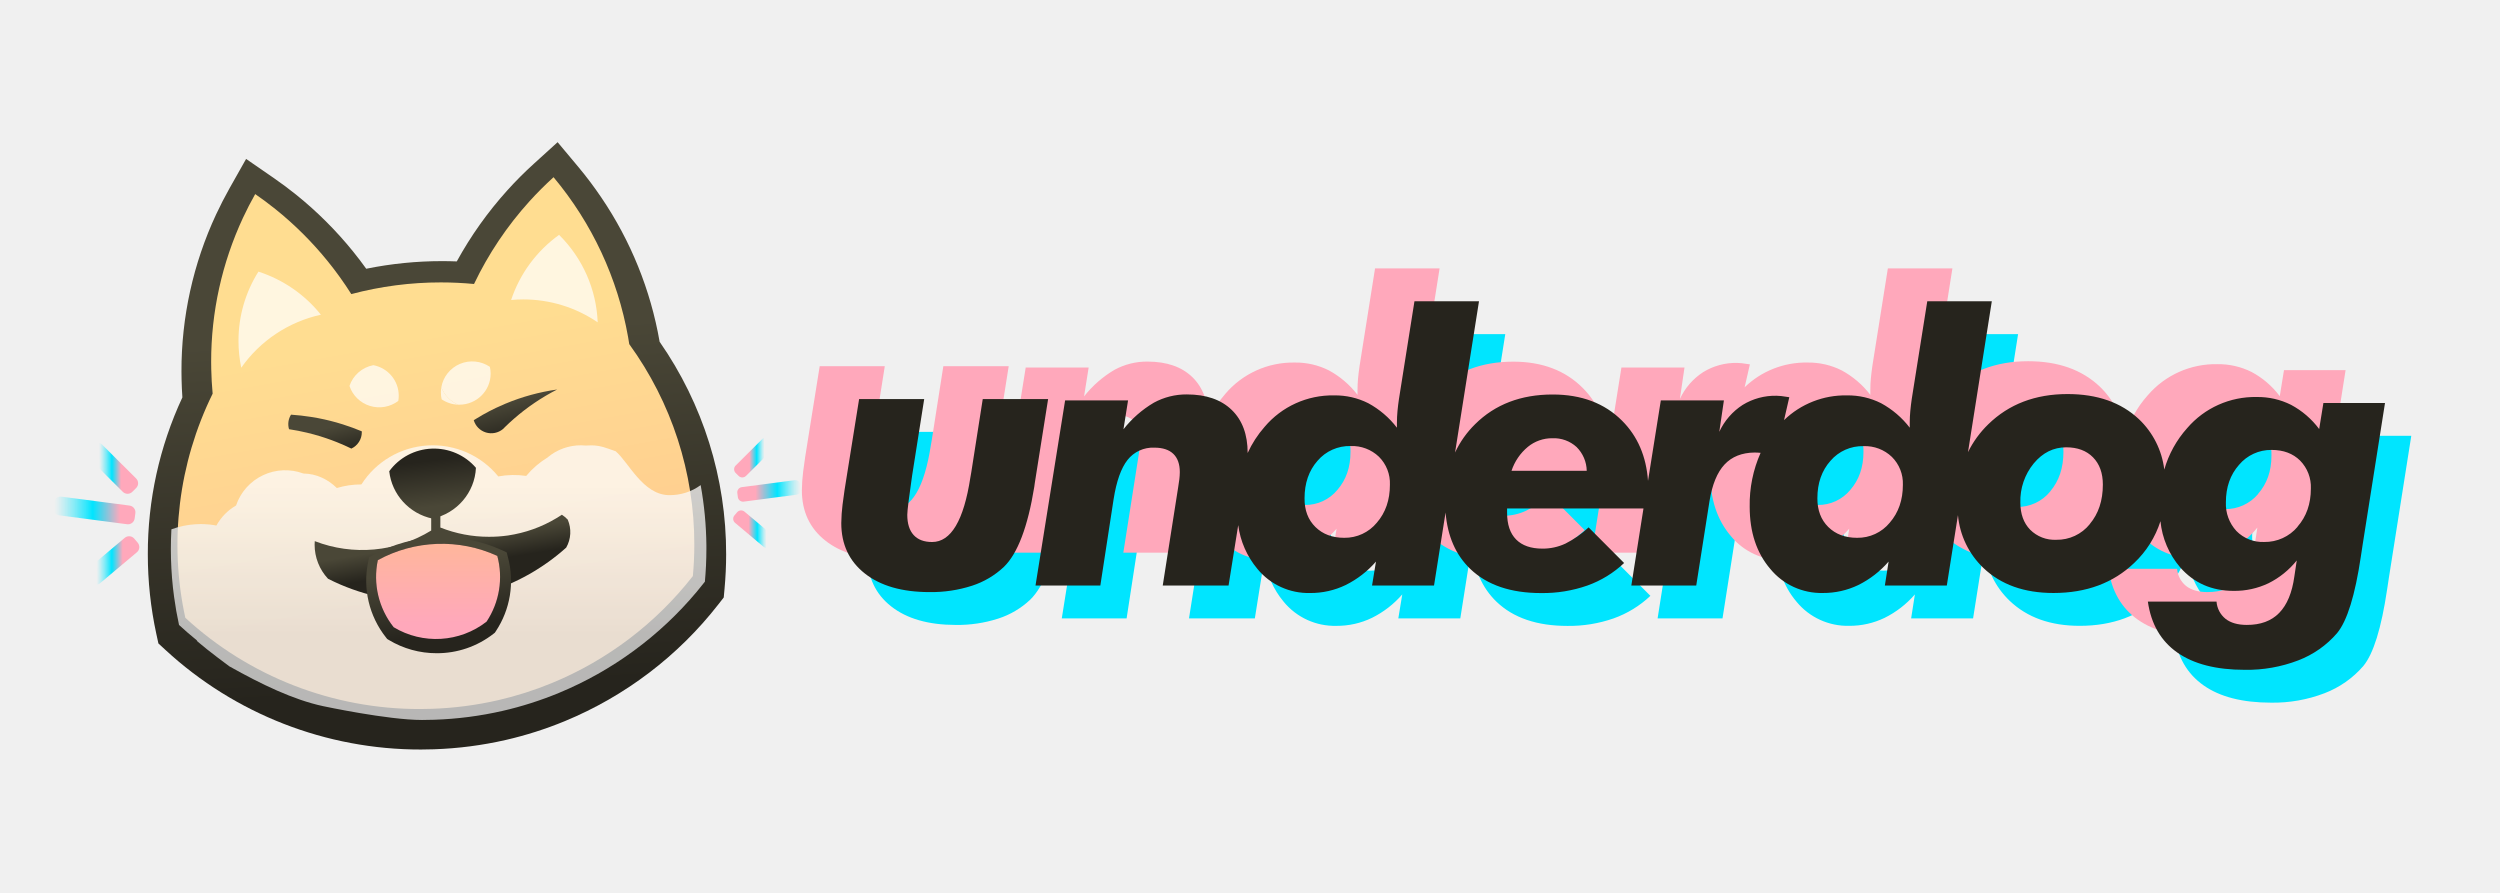
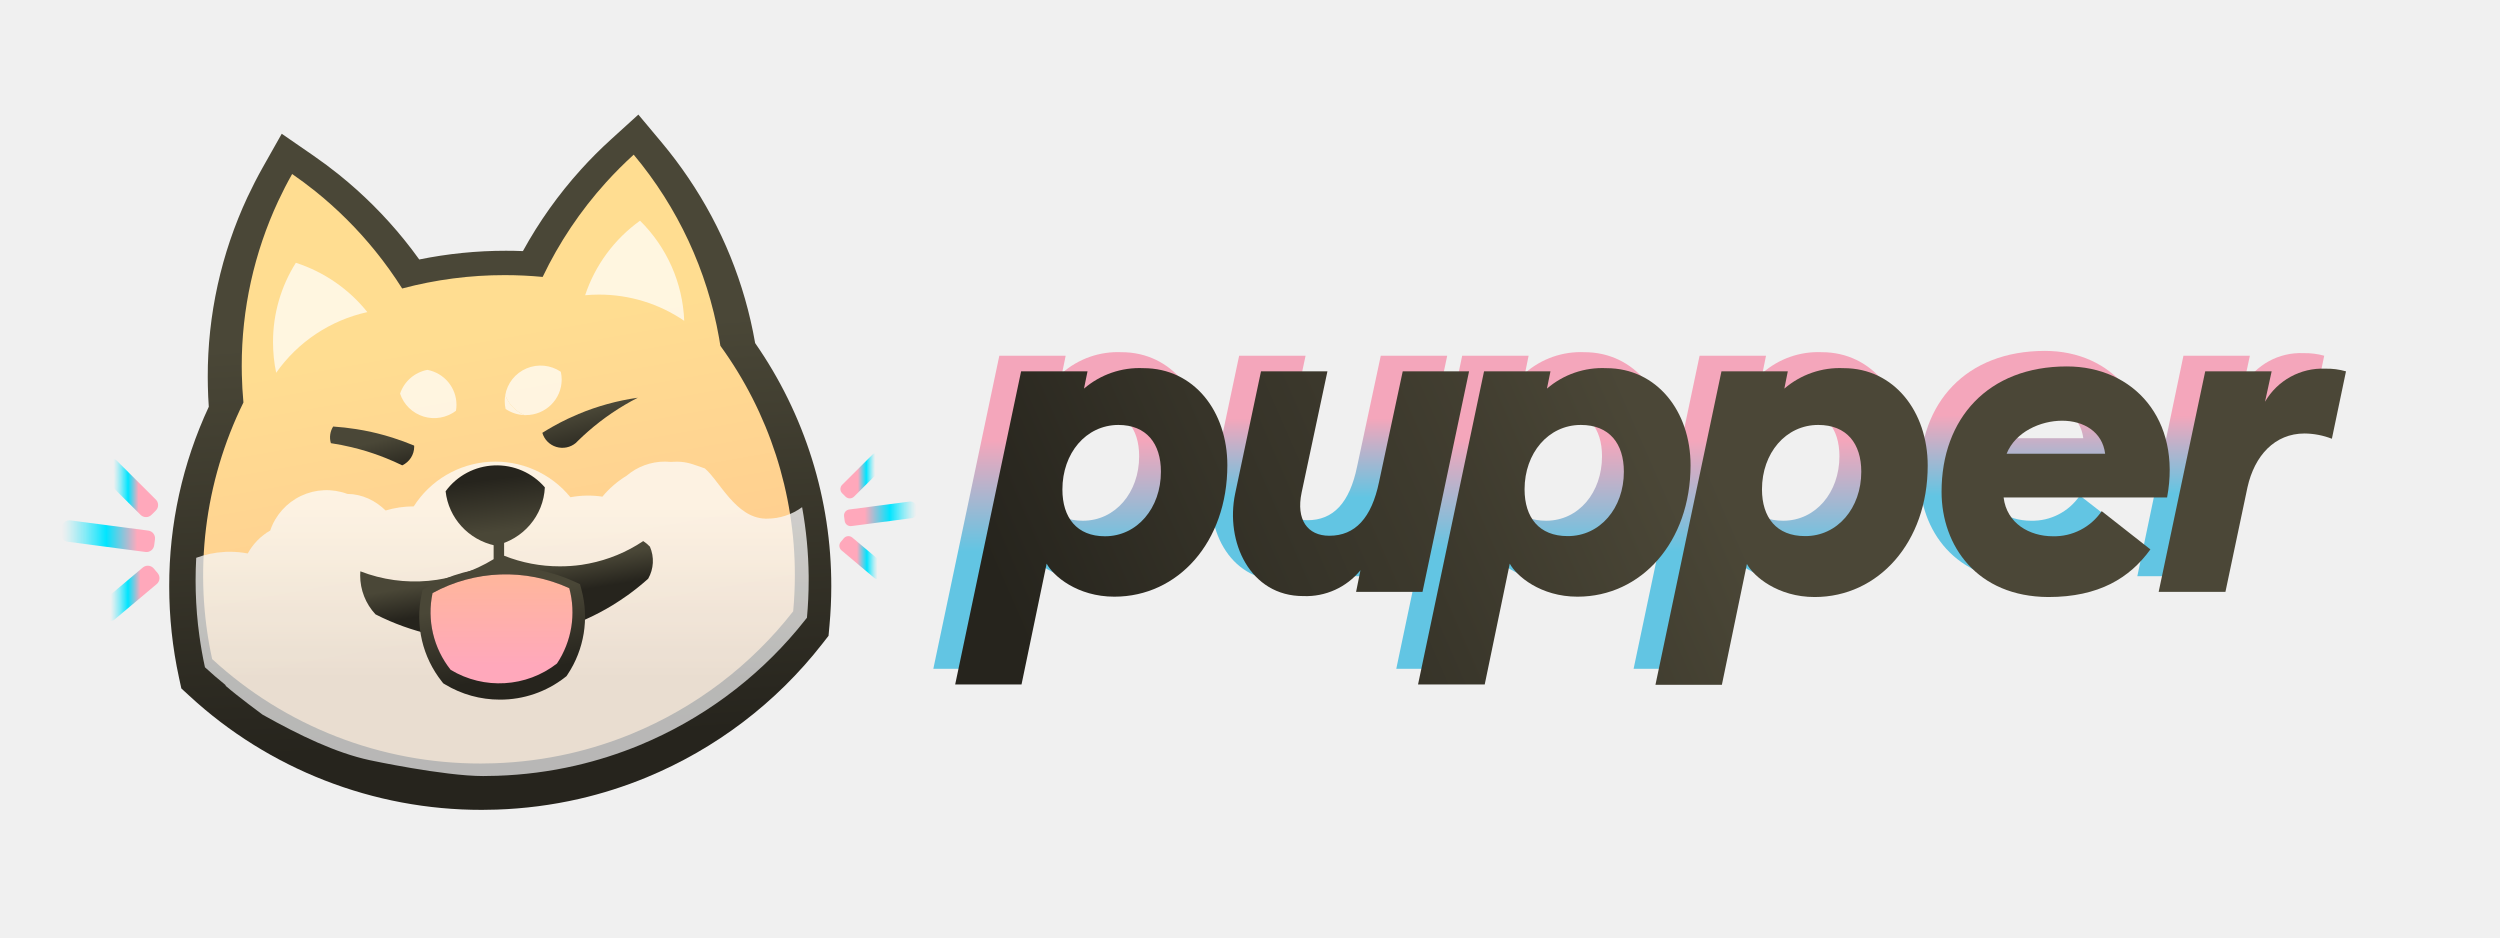
- <svg xmlns="http://www.w3.org/2000/svg" width="2198px" height="785px" viewBox="0 0 2198 785" version="1.1">
+ <svg xmlns="http://www.w3.org/2000/svg" width="1920px" height="720px" viewBox="0 0 1920 720" version="1.1">
  <defs>
    <linearGradient x1="51.301%" y1="90.282%" x2="47.876%" y2="31.353%" id="linearGradient-1">
      <stop stop-color="#26241D" offset="0%" />
      <stop stop-color="#4A4737" offset="100%" />
    </linearGradient>
    <linearGradient x1="52.709%" y1="84.639%" x2="43.181%" y2="29.942%" id="linearGradient-2">
      <stop stop-color="#FFCA90" offset="0%" />
      <stop stop-color="#FFDD91" offset="100%" />
    </linearGradient>
    <linearGradient x1="50%" y1="14.398%" x2="50%" y2="71.191%" id="linearGradient-3">
      <stop stop-color="#FCFBFA" offset="0%" />
      <stop stop-color="#E2E2E2" offset="100%" />
    </linearGradient>
    <linearGradient x1="56.871%" y1="66.058%" x2="48.341%" y2="44.294%" id="linearGradient-4">
      <stop stop-color="#26241D" offset="0%" />
      <stop stop-color="#4A4737" offset="100%" />
    </linearGradient>
    <linearGradient x1="47.078%" y1="17.442%" x2="56.766%" y2="81.986%" id="linearGradient-5">
      <stop stop-color="#26241D" offset="0%" />
      <stop stop-color="#4A4737" offset="100%" />
    </linearGradient>
    <linearGradient x1="75.451%" y1="100.57%" x2="41.407%" y2="27.431%" id="linearGradient-6">
      <stop stop-color="#26241D" offset="0%" />
      <stop stop-color="#4A4737" offset="100%" />
    </linearGradient>
    <linearGradient x1="86.047%" y1="115.696%" x2="47.067%" y2="42.842%" id="linearGradient-7">
      <stop stop-color="#26241D" offset="0%" />
      <stop stop-color="#4A4737" offset="100%" />
    </linearGradient>
    <linearGradient x1="59.559%" y1="80.819%" x2="45.617%" y2="24.404%" id="linearGradient-8">
      <stop stop-color="#26241D" offset="0%" />
      <stop stop-color="#4A4737" offset="100%" />
    </linearGradient>
    <linearGradient x1="50.012%" y1="83.526%" x2="50.012%" y2="-3.603%" id="linearGradient-9">
      <stop stop-color="#FFA8BB" offset="0%" />
      <stop stop-color="#FFB79A" offset="100%" />
    </linearGradient>
    <linearGradient x1="18.019%" y1="41.651%" x2="81.957%" y2="58.355%" id="linearGradient-10">
      <stop stop-color="#00E5FF" stop-opacity="0" offset="0%" />
      <stop stop-color="#00E5FF" stop-opacity="0.06" offset="5%" />
      <stop stop-color="#00E5FF" stop-opacity="0.2" offset="13%" />
      <stop stop-color="#00E5FF" stop-opacity="0.44" offset="25%" />
      <stop stop-color="#00E5FF" stop-opacity="0.77" offset="39%" />
      <stop stop-color="#00E5FF" offset="48%" />
      <stop stop-color="#FFA8BB" offset="82%" />
    </linearGradient>
    <linearGradient x1="21.812%" y1="58.734%" x2="78.17%" y2="41.261%" id="linearGradient-11">
      <stop stop-color="#00E5FF" stop-opacity="0" offset="0%" />
      <stop stop-color="#00E5FF" stop-opacity="0.06" offset="5%" />
      <stop stop-color="#00E5FF" stop-opacity="0.2" offset="13%" />
      <stop stop-color="#00E5FF" stop-opacity="0.44" offset="25%" />
      <stop stop-color="#00E5FF" stop-opacity="0.77" offset="39%" />
      <stop stop-color="#00E5FF" offset="48%" />
      <stop stop-color="#FFA8BB" offset="82%" />
    </linearGradient>
    <linearGradient x1="0.76%" y1="51.491%" x2="99.252%" y2="48.513%" id="linearGradient-12">
      <stop stop-color="#00E5FF" stop-opacity="0" offset="0%" />
      <stop stop-color="#00E5FF" stop-opacity="0.06" offset="5%" />
      <stop stop-color="#00E5FF" stop-opacity="0.2" offset="13%" />
      <stop stop-color="#00E5FF" stop-opacity="0.44" offset="25%" />
      <stop stop-color="#00E5FF" stop-opacity="0.77" offset="39%" />
      <stop stop-color="#00E5FF" offset="48%" />
      <stop stop-color="#FFA8BB" offset="82%" />
    </linearGradient>
    <linearGradient x1="18.048%" y1="58.345%" x2="81.97%" y2="41.642%" id="linearGradient-13">
      <stop stop-color="#00E5FF" stop-opacity="0" offset="0%" />
      <stop stop-color="#00E5FF" stop-opacity="0.06" offset="3%" />
      <stop stop-color="#00E5FF" stop-opacity="0.2" offset="10%" />
      <stop stop-color="#00E5FF" stop-opacity="0.44" offset="19%" />
      <stop stop-color="#00E5FF" stop-opacity="0.77" offset="30%" />
      <stop stop-color="#00E5FF" offset="37%" />
      <stop stop-color="#FFA8BB" offset="72%" />
    </linearGradient>
    <linearGradient x1="21.84%" y1="41.255%" x2="78.206%" y2="58.735%" id="linearGradient-14">
      <stop stop-color="#00E5FF" stop-opacity="0" offset="0%" />
      <stop stop-color="#00E5FF" stop-opacity="0.06" offset="3%" />
      <stop stop-color="#00E5FF" stop-opacity="0.2" offset="10%" />
      <stop stop-color="#00E5FF" stop-opacity="0.44" offset="19%" />
      <stop stop-color="#00E5FF" stop-opacity="0.77" offset="30%" />
      <stop stop-color="#00E5FF" offset="37%" />
      <stop stop-color="#FFA8BB" offset="72%" />
    </linearGradient>
    <linearGradient x1="0.777%" y1="48.504%" x2="99.26%" y2="51.483%" id="linearGradient-15">
      <stop stop-color="#00E5FF" stop-opacity="0" offset="0%" />
      <stop stop-color="#00E5FF" stop-opacity="0.06" offset="3%" />
      <stop stop-color="#00E5FF" stop-opacity="0.2" offset="10%" />
      <stop stop-color="#00E5FF" stop-opacity="0.44" offset="19%" />
      <stop stop-color="#00E5FF" stop-opacity="0.77" offset="30%" />
      <stop stop-color="#00E5FF" offset="37%" />
      <stop stop-color="#FFA8BB" offset="72%" />
    </linearGradient>
+     <linearGradient x1="50.016%" y1="99.891%" x2="50.016%" y2="0.026%" id="linearGradient-16">
+       <stop stop-color="#62C5E3" offset="0%" />
+       <stop stop-color="#62C5E3" offset="37%" />
+       <stop stop-color="#F4A6BB" offset="72%" />
+     </linearGradient>
+     <linearGradient x1="50.031%" y1="100.051%" x2="50.031%" y2="0%" id="linearGradient-17">
+       <stop stop-color="#62C5E3" offset="0%" />
+       <stop stop-color="#62C5E3" offset="37%" />
+       <stop stop-color="#F4A6BB" offset="72%" />
+     </linearGradient>
+     <linearGradient x1="49.984%" y1="99.891%" x2="49.984%" y2="0.027%" id="linearGradient-18">
+       <stop stop-color="#62C5E3" offset="0%" />
+       <stop stop-color="#62C5E3" offset="37%" />
+       <stop stop-color="#F4A6BB" offset="72%" />
+     </linearGradient>
+     <linearGradient x1="50%" y1="99.891%" x2="50%" y2="0.027%" id="linearGradient-19">
+       <stop stop-color="#62C5E3" offset="0%" />
+       <stop stop-color="#62C5E3" offset="37%" />
+       <stop stop-color="#F4A6BB" offset="72%" />
+     </linearGradient>
+     <linearGradient x1="50.012%" y1="100%" x2="50.012%" y2="0%" id="linearGradient-20">
+       <stop stop-color="#62C5E3" offset="0%" />
+       <stop stop-color="#62C5E3" offset="37%" />
+       <stop stop-color="#F4A6BB" offset="72%" />
+     </linearGradient>
+     <linearGradient x1="49.724%" y1="100%" x2="49.724%" y2="0.03%" id="linearGradient-21">
+       <stop stop-color="#62C5E3" offset="0%" />
+       <stop stop-color="#62C5E3" offset="37%" />
+       <stop stop-color="#F4A6BB" offset="72%" />
+     </linearGradient>
+     <linearGradient x1="11.454%" y1="60.421%" x2="190.555%" y2="-31.094%" id="linearGradient-22">
+       <stop stop-color="#26241D" offset="0%" />
+       <stop stop-color="#4B4737" offset="100%" />
+     </linearGradient>
+     <linearGradient x1="-105.337%" y1="112.492%" x2="173.657%" y2="-4.266%" id="linearGradient-23">
+       <stop stop-color="#26241D" offset="0%" />
+       <stop stop-color="#4B4737" offset="100%" />
+     </linearGradient>
+     <linearGradient x1="-94.338%" y1="114.375%" x2="84.986%" y2="22.861%" id="linearGradient-24">
+       <stop stop-color="#26241D" offset="0%" />
+       <stop stop-color="#4B4737" offset="100%" />
+     </linearGradient>
+     <linearGradient x1="-147.893%" y1="141.879%" x2="30.874%" y2="50.464%" id="linearGradient-25">
+       <stop stop-color="#26241D" offset="0%" />
+       <stop stop-color="#4B4737" offset="100%" />
+     </linearGradient>
+     <linearGradient x1="-360.159%" y1="232.597%" x2="-77.544%" y2="107.036%" id="linearGradient-26">
+       <stop stop-color="#26241D" offset="0%" />
+       <stop stop-color="#4B4737" offset="100%" />
+     </linearGradient>
+     <linearGradient x1="-373.751%" y1="265.269%" x2="-126.141%" y2="135.567%" id="linearGradient-27">
+       <stop stop-color="#26241D" offset="0%" />
+       <stop stop-color="#4B4737" offset="100%" />
+     </linearGradient>
  </defs>
  <g id="long-transparent" stroke="none" stroke-width="1" fill="none" fill-rule="evenodd">
-     <g id="long" transform="translate(46, 125)">
-       <g id="Group-2">
+     <g id="long" transform="translate(46, 93)">
+       <g id="Group-2" transform="translate(0, -5)">
        <g id="underdog-emblem" fill-rule="nonzero">
          <path d="M533.889,175.402 L533.889,175.171 C525.986,129.858 508.527,86.725 482.661,48.613 C476.399,39.346 469.67,30.4 462.5,21.809 L444.255,0 L423.197,19.12 C415.183,26.403 407.401,34.168 400.062,42.323 C382.856,61.377 367.934,82.356 355.598,104.84 C351.223,104.659 346.868,104.579 342.574,104.579 C320.207,104.576 297.897,106.821 275.983,111.28 C272.273,106.114 268.413,101.038 264.451,96.143 C249.582,77.748 232.78,60.987 214.332,46.145 C208.072,41.129 201.56,36.254 194.967,31.7 L170.371,14.726 L155.714,40.708 C151.541,48.121 147.65,55.756 144.031,63.45 C123.837,106.739 113.432,153.909 113.548,201.635 C113.548,204.173 113.548,206.651 113.639,208.657 C113.75,213.843 113.981,219.12 114.354,224.396 C94.21,267.624 83.835,314.721 83.961,362.371 C83.951,385.9 86.461,409.362 91.452,432.361 L93.266,440.717 L99.567,446.516 C160.627,502.846 240.846,534.093 324.107,533.981 C327.554,533.981 331.163,533.921 335.467,533.77 C356.723,533.065 377.861,530.327 398.591,525.595 C416.322,521.524 433.683,515.994 450.494,509.063 C503.642,487.115 550.143,451.792 585.43,406.56 L590.319,400.29 L591.035,392.395 C591.962,382.304 592.427,372.202 592.427,362.371 C592.568,295.56 572.139,230.31 533.889,175.402 L533.889,175.402 Z" id="Outline" fill="url(#linearGradient-1)" />
          <path d="M507.243,177.564 C506.934,175.519 506.598,173.476 506.235,171.437 C497.106,119.671 474.505,71.181 440.678,30.788 C433.246,37.54 426.161,44.64 419.421,52.087 C399.762,73.823 383.373,98.273 370.764,124.678 C361.169,123.775 351.454,123.294 341.628,123.294 C315.035,123.278 288.554,126.73 262.865,133.563 C256.552,123.565 249.653,113.945 242.204,104.753 C228.546,87.869 213.11,72.485 196.159,58.866 C190.402,54.253 184.473,49.841 178.373,45.629 C174.519,52.448 170.941,59.397 167.638,66.477 C149.142,106.203 139.591,149.464 139.652,193.238 C139.652,195.404 139.652,197.56 139.733,199.716 C139.888,206.909 140.294,214.039 140.954,221.105 C110.886,282.234 102.421,351.651 116.922,418.15 C172.998,469.829 246.675,498.493 323.145,498.383 C326.646,498.383 330.127,498.302 333.587,498.192 C353.117,497.545 372.54,495.033 391.587,490.691 C407.858,486.96 423.789,481.892 439.215,475.539 C488.044,455.409 530.761,422.993 563.165,381.479 C563.992,372.394 564.447,363.208 564.447,353.912 C564.542,290.608 544.522,228.891 507.243,177.564 Z" id="Path" fill="url(#linearGradient-2)" />
          <path d="M237.986,495.827 C237.986,495.827 294.845,508.004 325.048,508.004 C328.666,508.004 332.274,507.923 335.872,507.803 C356.101,507.132 376.219,504.519 395.946,500 C412.815,496.12 429.332,490.849 445.328,484.244 C492.336,464.786 533.929,434.268 566.554,395.296 C569.006,392.38 571.401,389.42 573.74,386.417 C574.596,376.975 575.06,367.413 575.06,357.74 C575.06,356.584 575.06,355.427 575.06,354.281 C574.867,336.578 573.181,318.923 570.021,301.502 C562.217,307.238 552.776,310.328 543.083,310.32 C542.599,310.32 542.135,310.32 541.662,310.32 C519.057,309.626 506.561,281.261 495.304,271.748 C487.806,269.204 482.333,266.59 473.979,266.57 L473.858,266.57 C472.296,266.57 470.754,266.64 469.212,266.731 C467.751,266.59 466.269,266.51 464.768,266.51 C453.949,266.491 443.479,270.332 435.25,277.339 C428.198,281.636 421.911,287.073 416.646,293.427 C408.492,292.209 400.191,292.358 392.086,293.87 C377.017,275.382 353.957,265.252 330.115,266.647 C306.273,268.041 284.557,280.79 271.757,300.908 L271.575,300.908 C264.32,300.909 257.105,301.973 250.16,304.066 C242.42,296.514 232.403,291.456 220.753,291.326 C209.178,287.002 196.34,287.551 185.179,292.848 C174.017,298.144 165.489,307.733 161.545,319.42 C154.276,323.607 148.3,329.709 144.272,337.057 C139.717,336.195 135.091,335.76 130.455,335.759 C129.054,335.759 127.653,335.759 126.263,335.89 C118.888,336.296 111.617,337.812 104.696,340.385 C104.38,346.116 104.222,351.895 104.222,357.72 C104.222,369.141 104.844,380.553 106.077,391.907 C106.379,394.602 106.702,397.277 107.085,399.951 C108.2,408.23 109.638,416.398 111.398,424.456 C116.417,429.095 121.59,433.566 126.918,437.869 L127.583,438.945 C136.502,446.748 155.64,460.845 155.64,460.845 C184.23,476.883 212.146,490.277 237.986,495.827 Z" id="Path" fill="url(#linearGradient-3)" opacity="0.77" />
          <path d="M453.142,331.836 C451.6,330.211 449.871,328.774 447.991,327.555 C435.371,336.001 421.205,341.859 406.311,344.791 C404.43,345.163 402.528,345.496 400.607,345.798 C395.055,346.584 389.453,346.968 383.846,346.946 C369.23,346.964 354.744,344.198 341.159,338.797 L341.159,309.805 L333.111,309.805 L333.111,341.436 C302.311,360.363 264.455,363.816 230.746,350.774 C230.666,351.782 230.615,352.86 230.615,353.907 C230.6,365.01 234.805,375.703 242.376,383.815 C245.937,385.639 249.579,387.341 253.271,388.933 C308.948,412.808 372.713,408.283 424.47,376.784 C428.434,374.367 432.307,371.747 436.08,369.088 C441.537,365.162 446.783,360.949 451.794,356.466 C456.1,348.929 456.6,339.799 453.142,331.836 Z" id="Path" fill="url(#linearGradient-4)" />
          <path d="M372.445,286.298 C362.807,275.068 348.479,268.849 333.596,269.434 C318.713,270.019 304.93,277.344 296.224,289.295 C298.488,309.83 313.797,326.623 334.218,330.972 C355.738,326.388 371.435,308.044 372.445,286.298 Z" id="Path" fill="url(#linearGradient-5)" />
          <g id="Group" opacity="0.72" transform="translate(163.0771, 80.8188)" fill="#FFFFFF">
            <path d="M240.301,57.922 C243.799,57.602 247.356,57.432 250.894,57.432 C274.284,57.399 297.131,64.422 316.404,77.569 C315.296,48.6 303.168,21.123 282.46,0.67 C262.69,14.883 247.938,34.916 240.301,57.922 L240.301,57.922 Z" id="Path" />
            <path d="M3.024,117.473 C19.645,93.773 44.64,77.138 73.049,70.87 C58.886,53.176 39.792,40.005 18.141,32.995 C6.652,51.228 0.574,72.304 0.604,93.807 C0.588,101.757 1.399,109.688 3.024,117.473 L3.024,117.473 Z" id="Path" />
            <path d="M98.185,133.501 C100.967,141.915 107.688,148.467 116.216,151.08 C124.744,153.693 134.019,152.041 141.099,146.649 C141.358,145.13 141.49,143.591 141.492,142.05 C141.493,128.958 132.127,117.707 119.168,115.234 C109.352,117.097 101.322,124.087 98.185,133.501 Z" id="Path" />
            <path d="M178.944,134.701 C178.685,136.204 178.553,137.726 178.55,139.25 C178.554,141.269 178.78,143.28 179.226,145.25 C183.482,148.148 188.479,149.792 193.638,149.989 C186.876,147.047 181.584,141.541 178.944,134.701 Z" id="Path" />
            <path d="M222.301,122.703 C222.299,120.684 222.072,118.673 221.626,116.704 C213.877,111.444 203.959,110.467 195.318,114.11 C186.677,117.754 180.504,125.516 178.944,134.701 C181.586,141.538 186.878,147.04 193.638,149.979 C194.011,149.979 194.384,149.979 194.767,149.979 C209.956,149.973 222.273,137.771 222.301,122.703 Z" id="Path" />
          </g>
          <path d="M398.284,229.959 C395.519,231.114 392.794,232.329 390.09,233.614 C386.143,235.493 382.269,237.507 378.469,239.659 C375.775,241.172 373.13,242.766 370.516,244.409 C372.019,249.589 376.055,253.662 381.243,255.234 C386.431,256.806 392.066,255.663 396.22,252.196 C396.882,251.628 397.501,251.012 398.073,250.354 C400.564,247.911 403.132,245.537 405.777,243.234 C417.347,233.109 430.133,224.446 443.843,217.441 C428.181,219.663 412.87,223.87 398.284,229.959 L398.284,229.959 Z" id="Path" fill="url(#linearGradient-6)" />
          <path d="M255.459,248.126 C251.576,246.899 247.646,245.791 243.669,244.803 C242.183,244.435 240.696,244.087 239.2,243.758 C235.357,242.903 231.474,242.17 227.551,241.56 C221.74,240.644 215.845,239.981 209.866,239.57 C207.458,243.391 206.822,248.042 208.117,252.354 C213.506,253.16 218.815,254.214 224.042,255.458 C227.925,256.393 231.761,257.434 235.549,258.582 C237.268,259.106 238.974,259.66 240.666,260.243 C243.962,261.357 247.208,262.558 250.403,263.845 C254.657,265.549 258.833,267.4 262.932,269.396 C268.527,266.75 272.091,261.188 272.103,255.08 C272.103,254.781 272.103,254.503 272.052,254.204 C266.639,251.949 261.108,249.923 255.459,248.126 Z" id="Path" fill="url(#linearGradient-7)" />
          <path d="M337.864,449.314 C323.038,449.324 308.494,445.288 295.819,437.644 L294.386,436.771 L293.376,435.466 C278.494,416.706 272.752,392.35 277.699,368.971 L278.567,364.827 L282.302,362.821 C317.242,343.684 359.253,342.194 395.475,358.807 L399.433,360.623 L400.563,364.807 C406.557,387.062 402.676,410.803 389.903,430.028 L389.075,431.282 L387.884,432.205 C373.636,443.364 356.004,449.395 337.864,449.314 L337.864,449.314 Z" id="Path" fill="url(#linearGradient-8)" />
          <path d="M381.767,421.569 C393.105,404.524 396.546,383.469 391.219,363.736 C357.601,348.338 318.616,349.726 286.194,367.476 C281.79,388.209 286.889,409.815 300.109,426.445 C325.694,441.872 358.227,439.93 381.767,421.569 L381.767,421.569 Z" id="Path" fill="#202020" />
          <path d="M381.767,421.569 C393.105,404.524 396.546,383.469 391.219,363.736 C357.601,348.338 318.616,349.726 286.194,367.476 C281.79,388.209 286.889,409.815 300.109,426.445 C325.694,441.872 358.227,439.93 381.767,421.569 L381.767,421.569 Z" id="Path" fill="url(#linearGradient-9)" />
          <path d="M31.752,359.456 L73.998,359.537 C77.268,359.543 79.917,362.192 79.923,365.462 L79.932,370.166 C79.938,373.445 77.286,376.107 74.007,376.114 C73.999,376.114 73.992,376.114 73.984,376.114 L31.738,376.033 C28.469,376.027 25.82,373.378 25.813,370.108 L25.804,365.404 C25.798,362.125 28.451,359.462 31.729,359.456 C31.737,359.456 31.745,359.456 31.752,359.456 Z" id="Rectangle" fill="url(#linearGradient-10)" transform="translate(52.86822, 367.7849) rotate(-40.16) translate(-52.86822, -367.7849) " />
          <path d="M31.744,278.39 L73.972,278.308 C77.251,278.301 79.914,280.954 79.92,284.233 C79.92,284.24 79.92,284.248 79.92,284.256 L79.911,288.965 C79.905,292.235 77.256,294.884 73.986,294.89 L31.758,294.972 C28.479,294.978 25.816,292.326 25.81,289.047 C25.81,289.039 25.81,289.032 25.81,289.024 L25.819,284.315 C25.826,281.045 28.475,278.396 31.744,278.39 Z" id="Rectangle" fill="url(#linearGradient-11)" transform="translate(52.8652, 286.6399) rotate(45) translate(-52.8652, -286.6399) " />
          <path d="M6.766,315.524 L67.08,315.494 C70.359,315.493 73.018,318.149 73.019,321.428 C73.019,321.43 73.019,321.432 73.019,321.434 L73.017,326.112 C73.015,329.388 70.36,332.044 67.084,332.045 L6.77,332.076 C3.491,332.077 0.832,329.421 0.83,326.142 C0.83,326.14 0.83,326.138 0.83,326.136 L0.833,321.458 C0.834,318.182 3.49,315.526 6.766,315.524 Z" id="Rectangle" fill="url(#linearGradient-12)" transform="translate(36.92482, 323.785) rotate(7.51) translate(-36.92482, -323.785) " />
          <path d="M600.558,333.895 L633.339,333.833 C635.884,333.828 637.951,335.887 637.956,338.432 C637.956,338.438 637.956,338.444 637.956,338.449 L637.949,342.101 C637.944,344.639 635.888,346.695 633.35,346.7 L600.568,346.763 C598.023,346.768 595.956,344.708 595.951,342.164 C595.951,342.158 595.951,342.152 595.951,342.146 L595.958,338.495 C595.963,335.956 598.02,333.9 600.558,333.895 Z" id="Rectangle" fill="url(#linearGradient-13)" transform="translate(616.9536, 340.2977) rotate(-139.84) translate(-616.9536, -340.2977) " />
          <path d="M600.563,270.842 L633.331,270.905 C635.869,270.91 637.925,272.966 637.93,275.504 L637.937,279.16 C637.942,281.705 635.883,283.772 633.338,283.777 C633.332,283.777 633.326,283.777 633.32,283.777 L600.552,283.713 C598.015,283.708 595.958,281.652 595.953,279.114 L595.946,275.459 C595.941,272.914 598,270.847 600.545,270.842 C600.551,270.842 600.557,270.842 600.563,270.842 Z" id="Rectangle" fill="url(#linearGradient-14)" transform="translate(616.9417, 277.3094) rotate(135) translate(-616.9417, -277.3094) " />
          <path d="M606.844,300.176 L653.654,300.2 C656.197,300.201 658.258,302.262 658.26,304.805 L658.262,308.437 C658.263,310.982 656.201,313.046 653.656,313.047 C653.654,313.047 653.653,313.047 653.651,313.047 L606.841,313.024 C604.298,313.022 602.237,310.961 602.235,308.418 L602.234,304.786 C602.232,302.241 604.294,300.177 606.839,300.176 C606.841,300.176 606.842,300.176 606.844,300.176 Z" id="Rectangle" fill="url(#linearGradient-15)" transform="translate(630.2476, 306.6116) rotate(172.49) translate(-630.2476, -306.6116) " />
        </g>
-         <g id="text" transform="translate(659, 111)">
-           <g id="Group-4">
-             <g id="Group-3" transform="translate(57.7551, 57.74436)" fill="#00E5FF" fill-rule="nonzero">
-               <path d="M170.128,159.868 L181.853,85.973 L124.377,85.973 L114.285,150.43 C114.078,151.511 113.802,153.077 113.48,155.034 C107.671,192.787 96.46,211.663 79.845,211.663 C72.749,211.663 67.339,209.615 63.614,205.517 C59.89,201.419 58.027,195.488 58.027,187.722 C58.027,185.881 58.418,181.967 59.154,175.982 C59.89,169.997 60.947,162.515 62.235,153.56 L72.902,85.973 L15.679,85.973 L5.656,148.542 C3.418,162.078 1.908,172.138 1.127,178.721 C0.447,184.121 0.071,189.555 4.26325641e-14,194.997 C4.26325641e-14,213.674 6.897,228.453 20.691,239.334 C34.485,250.215 53.422,255.671 77.5,255.701 C90.205,255.888 102.854,253.999 114.951,250.107 C125.414,246.725 134.994,241.055 143,233.51 C155.077,221.769 163.967,198.358 169.668,163.275 L170.128,159.868 Z" id="Path" />
-               <path d="M1303.08,89.424 L1299.368,112.353 C1292.805,103.522 1284.355,96.247 1274.626,91.052 C1265.276,86.377 1254.929,84.017 1244.465,84.173 C1221.002,83.727 1198.572,93.756 1183.337,111.505 C1173.935,121.996 1167.045,134.468 1163.184,147.985 C1161.146,131.087 1153.263,115.418 1140.886,103.663 C1125.206,88.942 1104.284,81.582 1078.121,81.582 C1049.805,81.582 1026.569,90.448 1008.414,108.18 C1001.118,115.263 995.097,123.538 990.613,132.645 L1011.55,-1.42108547e-14 L954.803,-1.42108547e-14 L941.175,85.778 C940.645,89.424 940.207,93.001 939.884,96.486 C939.561,99.971 939.4,103.365 939.4,106.575 L939.4,111.161 C932.612,102.304 924.025,94.968 914.197,89.63 C904.908,84.969 894.624,82.609 884.221,82.752 C863.595,82.358 843.668,90.185 828.88,104.488 L833.492,84.357 C830.241,83.829 827.865,83.485 826.344,83.325 C824.996,83.17 823.642,83.086 822.285,83.073 C811.771,82.84 801.415,85.644 792.471,91.144 C783.514,96.93 776.397,105.128 771.948,114.784 L776.007,87.131 L720.551,87.131 L709.275,157.913 C707.738,136.329 700.136,118.697 686.47,105.016 C671.098,89.653 650.752,81.972 625.434,81.972 C597.533,81.972 574.805,90.677 557.25,108.088 C549.926,115.273 543.959,123.708 539.633,132.989 L560.685,-1.42108547e-14 L503.938,-1.42108547e-14 L490.334,85.778 C489.78,89.424 489.342,93.001 489.019,96.486 C488.696,99.971 488.535,103.365 488.535,106.575 L488.535,111.161 C481.753,102.299 473.164,94.962 463.332,89.63 C454.046,84.963 443.76,82.603 433.356,82.752 C409.783,82.312 387.277,92.503 372.135,110.473 C366.095,117.361 361.093,125.085 357.286,133.402 C357.286,117.199 352.612,104.572 343.266,95.523 C333.919,86.474 320.784,81.934 303.859,81.903 C293.726,81.813 283.739,84.308 274.851,89.149 C264.548,95.22 255.476,103.152 248.103,112.537 L252.138,87.131 L196.798,87.131 L170.764,249.928 L227.765,249.928 L239.433,174.01 C241.923,158.204 246.005,146.701 251.677,139.501 C257.316,132.314 266.108,128.289 275.266,128.702 C282.614,128.702 288.179,130.528 291.96,134.182 C295.742,137.827 297.633,143.216 297.633,150.232 C297.609,152.278 297.478,154.322 297.241,156.354 C296.964,158.647 296.618,161.146 296.18,163.623 L282.622,249.928 L340.499,249.928 L348.984,196.824 C350.839,210.997 356.7,224.354 365.886,235.345 C377.215,249.145 394.326,256.958 412.234,256.509 C423.037,256.582 433.712,254.181 443.432,249.493 C453.618,244.448 462.688,237.432 470.111,228.856 L466.652,249.928 L521.14,249.928 L531.286,185.727 C532.992,206.516 540.24,223.055 553.03,235.345 C567.788,249.485 588.54,256.555 615.288,256.555 C629.14,256.74 642.917,254.497 655.987,249.928 C668.017,245.631 679.012,238.883 688.269,230.118 L657.047,198.796 C650.996,204.511 644.136,209.316 636.687,213.058 C630.377,216.01 623.483,217.522 616.51,217.484 C606.349,217.484 598.617,214.801 593.313,209.435 C588.01,204.07 585.366,196.22 585.381,185.887 L585.381,182.173 L705.286,182.173 L694.61,249.928 L751.68,249.928 L763.348,175.615 C765.73,161.093 770.134,150.393 776.56,143.514 C782.986,136.635 791.771,133.127 802.916,132.989 C804.645,132.989 806.444,133.104 808.266,133.265 C801.664,148.148 798.391,164.28 798.673,180.545 C798.673,202.908 804.699,221.152 816.751,235.277 C828.054,249.077 845.137,256.906 863.03,256.486 C873.807,256.552 884.457,254.16 894.159,249.493 C904.339,244.449 913.402,237.433 920.815,228.856 L917.517,249.928 L971.982,249.928 L981.782,188.019 C983.35,205.717 991.322,222.247 1004.218,234.543 C1019.59,249.172 1040.097,256.486 1065.738,256.486 C1094.7,256.486 1118.373,247.674 1136.759,230.049 C1147.442,219.957 1155.376,207.334 1159.817,193.362 C1161.292,208.352 1167.352,222.532 1177.18,233.993 C1189.294,247.75 1204.966,254.629 1224.197,254.629 C1234.77,254.757 1245.231,252.467 1254.772,247.934 C1264.438,243.131 1272.93,236.283 1279.653,227.87 L1277.554,241.88 C1275.587,256.188 1271.152,266.888 1264.25,273.981 C1257.347,281.074 1247.832,284.597 1235.703,284.551 C1227.817,284.551 1221.614,282.763 1217.072,279.232 C1212.426,275.492 1209.546,270.005 1209.116,264.076 L1148.749,264.076 C1151.562,283.749 1160.178,298.661 1174.598,308.811 C1189.017,318.961 1208.824,324.036 1234.02,324.036 C1250.059,324.289 1265.998,321.471 1280.967,315.735 C1294.161,310.69 1305.888,302.465 1315.094,291.797 C1323.948,281.097 1330.92,258.634 1336.008,224.408 C1336.654,219.822 1337.184,216.36 1337.622,213.769 L1357.245,89.424 L1303.08,89.424 Z M470.872,194.669 C463.861,203.221 453.305,208.118 442.21,207.968 C431.742,207.968 423.287,204.796 416.846,198.452 C410.405,192.109 407.223,183.701 407.3,173.23 C407.3,159.885 411.104,148.895 418.714,140.258 C425.935,131.771 436.637,126.998 447.814,127.28 C457.058,126.925 466.049,130.328 472.717,136.704 C479.232,143.205 482.725,152.113 482.355,161.284 C482.371,174.69 478.543,185.818 470.872,194.669 Z M589.278,149.04 C591.983,140.833 596.953,133.548 603.621,128.014 C609.663,123.049 617.273,120.362 625.111,120.424 C632.997,120.072 640.698,122.862 646.51,128.174 C652.07,133.729 655.259,141.204 655.41,149.04 L589.278,149.04 Z M921.829,194.669 C914.808,203.233 904.232,208.133 893.121,207.968 C882.622,207.968 874.167,204.796 867.757,198.452 C861.347,192.109 858.157,183.701 858.187,173.23 C858.187,159.885 862.031,148.895 869.717,140.258 C876.946,131.818 887.626,127.081 898.771,127.372 C908.008,127.018 916.991,130.421 923.651,136.796 C930.192,143.285 933.711,152.195 933.359,161.376 C933.359,174.721 929.515,185.818 921.829,194.669 Z M1097.697,195.953 C1090.525,204.866 1079.59,209.951 1068.113,209.711 C1059.571,210.095 1051.263,206.872 1045.239,200.837 C1039.52,194.921 1036.653,186.965 1036.638,176.968 C1036.287,164.472 1040.46,152.267 1048.398,142.574 C1056.253,133.127 1065.761,128.404 1076.921,128.404 C1086.883,128.404 1094.746,131.331 1100.51,137.185 C1106.275,143.04 1109.165,151.019 1109.18,161.124 C1109.18,175.278 1105.322,186.888 1097.605,195.953 L1097.697,195.953 Z M1280.414,198.246 C1273.14,206.908 1262.315,211.831 1250.968,211.637 C1241.824,211.995 1232.957,208.478 1226.572,201.96 C1220.266,195.096 1216.95,186.027 1217.348,176.738 C1217.348,163.501 1221.191,152.533 1228.878,143.835 C1235.954,135.387 1246.483,130.56 1257.54,130.696 C1267.916,130.696 1276.263,133.815 1282.581,140.052 C1289.032,146.612 1292.462,155.535 1292.058,164.7 C1292.058,178.122 1288.146,189.281 1280.321,198.177 L1280.414,198.246 Z" id="Shape" />
-             </g>
-             <g id="Group-3" />
-             <path d="M170.128,159.868 L181.853,85.973 L124.377,85.973 L114.285,150.43 C114.078,151.511 113.802,153.077 113.48,155.034 C107.671,192.787 96.46,211.663 79.845,211.663 C72.749,211.663 67.339,209.615 63.614,205.517 C59.89,201.419 58.027,195.488 58.027,187.722 C58.027,185.881 58.418,181.967 59.154,175.982 C59.89,169.997 60.947,162.515 62.235,153.56 L72.902,85.973 L15.679,85.973 L5.656,148.542 C3.418,162.078 1.908,172.138 1.127,178.721 C0.447,184.121 0.071,189.555 0,194.997 C0,213.674 6.897,228.453 20.691,239.334 C34.485,250.215 53.422,255.671 77.5,255.701 C90.205,255.888 102.854,253.999 114.951,250.107 C125.414,246.725 134.994,241.055 143,233.51 C155.077,221.769 163.967,198.358 169.668,163.275 L170.128,159.868 Z" id="Path" fill="#FFA8BB" fill-rule="nonzero" />
-             <path d="M1303.08,89.424 L1299.368,112.353 C1292.805,103.522 1284.355,96.247 1274.626,91.052 C1265.276,86.377 1254.929,84.017 1244.465,84.173 C1221.002,83.727 1198.572,93.756 1183.337,111.505 C1173.935,121.996 1167.045,134.468 1163.184,147.985 C1161.146,131.087 1153.263,115.418 1140.886,103.663 C1125.206,88.942 1104.284,81.582 1078.121,81.582 C1049.805,81.582 1026.569,90.448 1008.414,108.18 C1001.118,115.263 995.097,123.538 990.613,132.645 L1011.55,0 L954.803,0 L941.175,85.778 C940.645,89.424 940.207,93.001 939.884,96.486 C939.561,99.971 939.4,103.365 939.4,106.575 L939.4,111.161 C932.612,102.304 924.025,94.968 914.197,89.63 C904.908,84.969 894.624,82.609 884.221,82.752 C863.595,82.358 843.668,90.185 828.88,104.488 L833.492,84.357 C830.241,83.829 827.865,83.485 826.344,83.325 C824.996,83.17 823.642,83.086 822.285,83.073 C811.771,82.84 801.415,85.644 792.471,91.144 C783.514,96.93 776.397,105.128 771.948,114.784 L776.007,87.131 L720.551,87.131 L709.275,157.913 C707.738,136.329 700.136,118.697 686.47,105.016 C671.098,89.653 650.752,81.972 625.434,81.972 C597.533,81.972 574.805,90.677 557.25,108.088 C549.926,115.273 543.959,123.708 539.633,132.989 L560.685,0 L503.938,0 L490.334,85.778 C489.78,89.424 489.342,93.001 489.019,96.486 C488.696,99.971 488.535,103.365 488.535,106.575 L488.535,111.161 C481.753,102.299 473.164,94.962 463.332,89.63 C454.046,84.963 443.76,82.603 433.356,82.752 C409.783,82.312 387.277,92.503 372.135,110.473 C366.095,117.361 361.093,125.085 357.286,133.402 C357.286,117.199 352.612,104.572 343.266,95.523 C333.919,86.474 320.784,81.934 303.859,81.903 C293.726,81.813 283.739,84.308 274.851,89.149 C264.548,95.22 255.476,103.152 248.103,112.537 L252.138,87.131 L196.798,87.131 L170.764,249.928 L227.765,249.928 L239.433,174.01 C241.923,158.204 246.005,146.701 251.677,139.501 C257.316,132.314 266.108,128.289 275.266,128.702 C282.614,128.702 288.179,130.528 291.96,134.182 C295.742,137.827 297.633,143.216 297.633,150.232 C297.609,152.278 297.478,154.322 297.241,156.354 C296.964,158.647 296.618,161.146 296.18,163.623 L282.622,249.928 L340.499,249.928 L348.984,196.824 C350.839,210.997 356.7,224.354 365.886,235.345 C377.215,249.145 394.326,256.958 412.234,256.509 C423.037,256.582 433.712,254.181 443.432,249.493 C453.618,244.448 462.688,237.432 470.111,228.856 L466.652,249.928 L521.14,249.928 L531.286,185.727 C532.992,206.516 540.24,223.055 553.03,235.345 C567.788,249.485 588.54,256.555 615.288,256.555 C629.14,256.74 642.917,254.497 655.987,249.928 C668.017,245.631 679.012,238.883 688.269,230.118 L657.047,198.796 C650.996,204.511 644.136,209.316 636.687,213.058 C630.377,216.01 623.483,217.522 616.51,217.484 C606.349,217.484 598.617,214.801 593.313,209.435 C588.01,204.07 585.366,196.22 585.381,185.887 L585.381,182.173 L705.286,182.173 L694.61,249.928 L751.68,249.928 L763.348,175.615 C765.73,161.093 770.134,150.393 776.56,143.514 C782.986,136.635 791.771,133.127 802.916,132.989 C804.645,132.989 806.444,133.104 808.266,133.265 C801.664,148.148 798.391,164.28 798.673,180.545 C798.673,202.908 804.699,221.152 816.751,235.277 C828.054,249.077 845.137,256.906 863.03,256.486 C873.807,256.552 884.457,254.16 894.159,249.493 C904.339,244.449 913.402,237.433 920.815,228.856 L917.517,249.928 L971.982,249.928 L981.782,188.019 C983.35,205.717 991.322,222.247 1004.218,234.543 C1019.59,249.172 1040.097,256.486 1065.738,256.486 C1094.7,256.486 1118.373,247.674 1136.759,230.049 C1147.442,219.957 1155.376,207.334 1159.817,193.362 C1161.292,208.352 1167.352,222.532 1177.18,233.993 C1189.294,247.75 1204.966,254.629 1224.197,254.629 C1234.77,254.757 1245.231,252.467 1254.772,247.934 C1264.438,243.131 1272.93,236.283 1279.653,227.87 L1277.554,241.88 C1275.587,256.188 1271.152,266.888 1264.25,273.981 C1257.347,281.074 1247.832,284.597 1235.703,284.551 C1227.817,284.551 1221.614,282.763 1217.072,279.232 C1212.426,275.492 1209.546,270.005 1209.116,264.076 L1148.749,264.076 C1151.562,283.749 1160.178,298.661 1174.598,308.811 C1189.017,318.961 1208.824,324.036 1234.02,324.036 C1250.059,324.289 1265.998,321.471 1280.967,315.735 C1294.161,310.69 1305.888,302.465 1315.094,291.797 C1323.948,281.097 1330.92,258.634 1336.008,224.408 C1336.654,219.822 1337.184,216.36 1337.622,213.769 L1357.245,89.424 L1303.08,89.424 Z M470.872,194.669 C463.861,203.221 453.305,208.118 442.21,207.968 C431.742,207.968 423.287,204.796 416.846,198.452 C410.405,192.109 407.223,183.701 407.3,173.23 C407.3,159.885 411.104,148.895 418.714,140.258 C425.935,131.771 436.637,126.998 447.814,127.28 C457.058,126.925 466.049,130.328 472.717,136.704 C479.232,143.205 482.725,152.113 482.355,161.284 C482.371,174.69 478.543,185.818 470.872,194.669 Z M589.278,149.04 C591.983,140.833 596.953,133.548 603.621,128.014 C609.663,123.049 617.273,120.362 625.111,120.424 C632.997,120.072 640.698,122.862 646.51,128.174 C652.07,133.729 655.259,141.204 655.41,149.04 L589.278,149.04 Z M921.829,194.669 C914.808,203.233 904.232,208.133 893.121,207.968 C882.622,207.968 874.167,204.796 867.757,198.452 C861.347,192.109 858.157,183.701 858.187,173.23 C858.187,159.885 862.031,148.895 869.717,140.258 C876.946,131.818 887.626,127.081 898.771,127.372 C908.008,127.018 916.991,130.421 923.651,136.796 C930.192,143.285 933.711,152.195 933.359,161.376 C933.359,174.721 929.515,185.818 921.829,194.669 Z M1097.697,195.953 C1090.525,204.866 1079.59,209.951 1068.113,209.711 C1059.571,210.095 1051.263,206.872 1045.239,200.837 C1039.52,194.921 1036.653,186.965 1036.638,176.968 C1036.287,164.472 1040.46,152.267 1048.398,142.574 C1056.253,133.127 1065.761,128.404 1076.921,128.404 C1086.883,128.404 1094.746,131.331 1100.51,137.185 C1106.275,143.04 1109.165,151.019 1109.18,161.124 C1109.18,175.278 1105.322,186.888 1097.605,195.953 L1097.697,195.953 Z M1280.414,198.246 C1273.14,206.908 1262.315,211.831 1250.968,211.637 C1241.824,211.995 1232.957,208.478 1226.572,201.96 C1220.266,195.096 1216.95,186.027 1217.348,176.738 C1217.348,163.501 1221.191,152.533 1228.878,143.835 C1235.954,135.387 1246.483,130.56 1257.54,130.696 C1267.916,130.696 1276.263,133.815 1282.581,140.052 C1289.032,146.612 1292.462,155.535 1292.058,164.7 C1292.058,178.122 1288.146,189.281 1280.321,198.177 L1280.414,198.246 Z" id="Shape" fill="#FFA8BB" fill-rule="nonzero" />
-             <g id="Group-3" transform="translate(34.65306, 28.87218)" fill="#26241D" fill-rule="nonzero">
-               <path d="M170.128,159.868 L181.853,85.973 L124.377,85.973 L114.285,150.43 C114.078,151.511 113.802,153.077 113.48,155.034 C107.671,192.787 96.46,211.663 79.845,211.663 C72.749,211.663 67.339,209.615 63.614,205.517 C59.89,201.419 58.027,195.488 58.027,187.722 C58.027,185.881 58.418,181.967 59.154,175.982 C59.89,169.997 60.947,162.515 62.235,153.56 L72.902,85.973 L15.679,85.973 L5.656,148.542 C3.418,162.078 1.908,172.138 1.127,178.721 C0.447,184.121 0.071,189.555 4.26325641e-14,194.997 C4.26325641e-14,213.674 6.897,228.453 20.691,239.334 C34.485,250.215 53.422,255.671 77.5,255.701 C90.205,255.888 102.854,253.999 114.951,250.107 C125.414,246.725 134.994,241.055 143,233.51 C155.077,221.769 163.967,198.358 169.668,163.275 L170.128,159.868 Z" id="Path" />
-               <path d="M1303.08,89.424 L1299.368,112.353 C1292.805,103.522 1284.355,96.247 1274.626,91.052 C1265.276,86.377 1254.929,84.017 1244.465,84.173 C1221.002,83.727 1198.572,93.756 1183.337,111.505 C1173.935,121.996 1167.045,134.468 1163.184,147.985 C1161.146,131.087 1153.263,115.418 1140.886,103.663 C1125.206,88.942 1104.284,81.582 1078.121,81.582 C1049.805,81.582 1026.569,90.448 1008.414,108.18 C1001.118,115.263 995.097,123.538 990.613,132.645 L1011.55,-1.42108547e-14 L954.803,-1.42108547e-14 L941.175,85.778 C940.645,89.424 940.207,93.001 939.884,96.486 C939.561,99.971 939.4,103.365 939.4,106.575 L939.4,111.161 C932.612,102.304 924.025,94.968 914.197,89.63 C904.908,84.969 894.624,82.609 884.221,82.752 C863.595,82.358 843.668,90.185 828.88,104.488 L833.492,84.357 C830.241,83.829 827.865,83.485 826.344,83.325 C824.996,83.17 823.642,83.086 822.285,83.073 C811.771,82.84 801.415,85.644 792.471,91.144 C783.514,96.93 776.397,105.128 771.948,114.784 L776.007,87.131 L720.551,87.131 L709.275,157.913 C707.738,136.329 700.136,118.697 686.47,105.016 C671.098,89.653 650.752,81.972 625.434,81.972 C597.533,81.972 574.805,90.677 557.25,108.088 C549.926,115.273 543.959,123.708 539.633,132.989 L560.685,-1.42108547e-14 L503.938,-1.42108547e-14 L490.334,85.778 C489.78,89.424 489.342,93.001 489.019,96.486 C488.696,99.971 488.535,103.365 488.535,106.575 L488.535,111.161 C481.753,102.299 473.164,94.962 463.332,89.63 C454.046,84.963 443.76,82.603 433.356,82.752 C409.783,82.312 387.277,92.503 372.135,110.473 C366.095,117.361 361.093,125.085 357.286,133.402 C357.286,117.199 352.612,104.572 343.266,95.523 C333.919,86.474 320.784,81.934 303.859,81.903 C293.726,81.813 283.739,84.308 274.851,89.149 C264.548,95.22 255.476,103.152 248.103,112.537 L252.138,87.131 L196.798,87.131 L170.764,249.928 L227.765,249.928 L239.433,174.01 C241.923,158.204 246.005,146.701 251.677,139.501 C257.316,132.314 266.108,128.289 275.266,128.702 C282.614,128.702 288.179,130.528 291.96,134.182 C295.742,137.827 297.633,143.216 297.633,150.232 C297.609,152.278 297.478,154.322 297.241,156.354 C296.964,158.647 296.618,161.146 296.18,163.623 L282.622,249.928 L340.499,249.928 L348.984,196.824 C350.839,210.997 356.7,224.354 365.886,235.345 C377.215,249.145 394.326,256.958 412.234,256.509 C423.037,256.582 433.712,254.181 443.432,249.493 C453.618,244.448 462.688,237.432 470.111,228.856 L466.652,249.928 L521.14,249.928 L531.286,185.727 C532.992,206.516 540.24,223.055 553.03,235.345 C567.788,249.485 588.54,256.555 615.288,256.555 C629.14,256.74 642.917,254.497 655.987,249.928 C668.017,245.631 679.012,238.883 688.269,230.118 L657.047,198.796 C650.996,204.511 644.136,209.316 636.687,213.058 C630.377,216.01 623.483,217.522 616.51,217.484 C606.349,217.484 598.617,214.801 593.313,209.435 C588.01,204.07 585.366,196.22 585.381,185.887 L585.381,182.173 L705.286,182.173 L694.61,249.928 L751.68,249.928 L763.348,175.615 C765.73,161.093 770.134,150.393 776.56,143.514 C782.986,136.635 791.771,133.127 802.916,132.989 C804.645,132.989 806.444,133.104 808.266,133.265 C801.664,148.148 798.391,164.28 798.673,180.545 C798.673,202.908 804.699,221.152 816.751,235.277 C828.054,249.077 845.137,256.906 863.03,256.486 C873.807,256.552 884.457,254.16 894.159,249.493 C904.339,244.449 913.402,237.433 920.815,228.856 L917.517,249.928 L971.982,249.928 L981.782,188.019 C983.35,205.717 991.322,222.247 1004.218,234.543 C1019.59,249.172 1040.097,256.486 1065.738,256.486 C1094.7,256.486 1118.373,247.674 1136.759,230.049 C1147.442,219.957 1155.376,207.334 1159.817,193.362 C1161.292,208.352 1167.352,222.532 1177.18,233.993 C1189.294,247.75 1204.966,254.629 1224.197,254.629 C1234.77,254.757 1245.231,252.467 1254.772,247.934 C1264.438,243.131 1272.93,236.283 1279.653,227.87 L1277.554,241.88 C1275.587,256.188 1271.152,266.888 1264.25,273.981 C1257.347,281.074 1247.832,284.597 1235.703,284.551 C1227.817,284.551 1221.614,282.763 1217.072,279.232 C1212.426,275.492 1209.546,270.005 1209.116,264.076 L1148.749,264.076 C1151.562,283.749 1160.178,298.661 1174.598,308.811 C1189.017,318.961 1208.824,324.036 1234.02,324.036 C1250.059,324.289 1265.998,321.471 1280.967,315.735 C1294.161,310.69 1305.888,302.465 1315.094,291.797 C1323.948,281.097 1330.92,258.634 1336.008,224.408 C1336.654,219.822 1337.184,216.36 1337.622,213.769 L1357.245,89.424 L1303.08,89.424 Z M470.872,194.669 C463.861,203.221 453.305,208.118 442.21,207.968 C431.742,207.968 423.287,204.796 416.846,198.452 C410.405,192.109 407.223,183.701 407.3,173.23 C407.3,159.885 411.104,148.895 418.714,140.258 C425.935,131.771 436.637,126.998 447.814,127.28 C457.058,126.925 466.049,130.328 472.717,136.704 C479.232,143.205 482.725,152.113 482.355,161.284 C482.371,174.69 478.543,185.818 470.872,194.669 Z M589.278,149.04 C591.983,140.833 596.953,133.548 603.621,128.014 C609.663,123.049 617.273,120.362 625.111,120.424 C632.997,120.072 640.698,122.862 646.51,128.174 C652.07,133.729 655.259,141.204 655.41,149.04 L589.278,149.04 Z M921.829,194.669 C914.808,203.233 904.232,208.133 893.121,207.968 C882.622,207.968 874.167,204.796 867.757,198.452 C861.347,192.109 858.157,183.701 858.187,173.23 C858.187,159.885 862.031,148.895 869.717,140.258 C876.946,131.818 887.626,127.081 898.771,127.372 C908.008,127.018 916.991,130.421 923.651,136.796 C930.192,143.285 933.711,152.195 933.359,161.376 C933.359,174.721 929.515,185.818 921.829,194.669 Z M1097.697,195.953 C1090.525,204.866 1079.59,209.951 1068.113,209.711 C1059.571,210.095 1051.263,206.872 1045.239,200.837 C1039.52,194.921 1036.653,186.965 1036.638,176.968 C1036.287,164.472 1040.46,152.267 1048.398,142.574 C1056.253,133.127 1065.761,128.404 1076.921,128.404 C1086.883,128.404 1094.746,131.331 1100.51,137.185 C1106.275,143.04 1109.165,151.019 1109.18,161.124 C1109.18,175.278 1105.322,186.888 1097.605,195.953 L1097.697,195.953 Z M1280.414,198.246 C1273.14,206.908 1262.315,211.831 1250.968,211.637 C1241.824,211.995 1232.957,208.478 1226.572,201.96 C1220.266,195.096 1216.95,186.027 1217.348,176.738 C1217.348,163.501 1221.191,152.533 1228.878,143.835 C1235.954,135.387 1246.483,130.56 1257.54,130.696 C1267.916,130.696 1276.263,133.815 1282.581,140.052 C1289.032,146.612 1292.462,155.535 1292.058,164.7 C1292.058,178.122 1288.146,189.281 1280.321,198.177 L1280.414,198.246 Z" id="Shape" />
-             </g>
+         <g id="text" transform="translate(650, 156)">
+           <g id="pupper-text" transform="translate(20.79184, 25.48679)">
+             <path d="M50.688,3.712 L101.64,3.712 L98.93,16.968 C111.525,5.975 127.85,0.257 144.53,0.994 C183.388,0.994 209.03,34.532 209.03,75.89 C209.03,134.813 171.228,176.834 122.259,176.834 C93.908,176.834 75.338,160.861 70.249,151.383 L51.018,244.174 L0,244.174 L50.688,3.712 Z M158.077,80.928 C158.077,59.254 146.909,45.07 125.034,45.07 C100.054,45.07 81.814,66.744 81.814,94.515 C81.814,116.188 92.917,130.438 114.857,130.438 C139.838,130.438 158.077,108.699 158.077,80.928 Z" id="Shape" fill="url(#linearGradient-16)" fill-rule="nonzero" />
+             <path d="M215.043,97.564 L234.869,3.712 L285.887,3.712 L266.062,96.901 C261.634,117.514 270.423,130.041 287.341,130.041 C307.167,130.041 319.723,116.785 325.473,88.749 L343.646,3.712 L394.665,3.712 L358.912,173.056 L307.894,173.056 L311.264,156.486 C300.583,169.685 284.319,177.055 267.383,176.37 C226.542,176.503 207.245,134.813 215.043,97.564 Z" id="Path" fill="url(#linearGradient-17)" fill-rule="nonzero" />
+             <path d="M406.164,3.712 L457.182,3.712 L454.472,16.968 C467.06,5.963 483.39,0.243 500.072,0.994 C538.93,0.994 564.571,34.532 564.571,75.89 C564.571,134.813 526.77,176.834 477.801,176.834 C449.384,176.834 430.814,160.861 425.791,151.383 L406.494,244.174 L355.542,244.174 L406.164,3.712 Z M513.553,80.928 C513.553,59.254 502.451,45.07 480.841,45.07 C455.794,45.07 437.554,66.744 437.554,94.515 C437.554,116.188 448.723,130.438 470.597,130.438 C495.644,130.438 513.553,108.699 513.553,80.928 Z" id="Shape" fill="url(#linearGradient-18)" fill-rule="nonzero" />
+             <path d="M588.494,3.712 L639.513,3.712 L636.803,16.968 C649.391,5.963 665.721,0.243 682.402,0.994 C721.195,0.994 746.902,34.532 746.902,75.89 C746.902,134.813 709.035,176.834 660.065,176.834 C631.715,176.834 613.144,160.861 608.056,151.383 L588.825,244.174 L537.807,244.174 L588.494,3.712 Z M695.884,80.928 C695.884,59.254 684.715,45.07 662.841,45.07 C637.861,45.07 619.621,66.744 619.621,94.515 C619.621,116.188 630.789,130.438 652.664,130.438 C677.644,130.438 695.884,108.699 695.884,80.928 Z" id="Shape" fill="url(#linearGradient-19)" fill-rule="nonzero" />
+             <path d="M757.542,96.172 C757.542,39.768 793.03,0 853.763,0 C905.112,0 941.921,40.629 930.753,100.613 L805.19,100.613 C807.569,120.496 825.016,130.438 843.057,130.438 C858.015,130.794 872.13,123.504 880.528,111.085 L917.998,140.248 C902.138,162.253 878.347,176.834 839.687,176.834 C784.901,176.834 757.542,137.862 757.542,96.172 Z M807.503,67.075 L883.171,67.075 C881.122,50.107 866.584,41.69 850.128,41.69 C833.673,41.69 814.244,50.107 807.503,67.075 L807.503,67.075 Z" id="Shape" fill="url(#linearGradient-20)" fill-rule="nonzero" />
+             <path d="M960.095,3.712 L1011.113,3.712 L1006.091,27.108 C1015.585,10.657 1033.418,0.872 1052.351,1.723 C1057.706,1.611 1063.049,2.28 1068.211,3.712 L1057.373,55.542 C1050.717,52.926 1043.639,51.556 1036.49,51.499 C1013.492,51.499 997.962,68.401 992.543,92.792 L975.691,173.056 L924.673,173.056 L960.095,3.712 Z" id="Path" fill="url(#linearGradient-21)" fill-rule="nonzero" />
+             <path d="M67.408,15.708 L118.426,15.708 L115.716,28.964 C128.368,18.097 144.676,12.479 161.316,13.256 C200.174,13.256 225.815,46.396 225.815,87.821 C225.815,146.743 188.014,188.765 139.045,188.765 C110.628,188.765 92.058,172.857 87.035,163.379 L67.738,256.171 L16.786,256.171 L67.408,15.708 Z M174.797,92.792 C174.797,71.118 163.695,56.868 142.085,56.868 C117.104,57.001 99.129,78.674 99.129,106.445 C99.129,128.119 110.231,142.369 131.841,142.369 C156.557,142.369 174.797,120.695 174.797,92.792 Z" id="Shape" fill="url(#linearGradient-22)" fill-rule="nonzero" />
+             <path d="M231.829,109.494 L251.655,15.708 L302.673,15.708 L282.847,108.831 C278.486,129.511 287.275,141.971 304.127,141.971 C323.953,141.971 336.575,128.384 342.325,100.613 L360.498,15.708 L411.45,15.708 L375.698,185.053 L324.68,185.053 L328.05,168.417 C317.362,181.607 301.102,188.975 284.169,188.301 C243.262,188.433 224.031,146.743 231.829,109.494 Z" id="Path" fill="url(#linearGradient-23)" fill-rule="nonzero" />
+             <path d="M422.949,15.708 L473.968,15.708 L471.258,28.964 C483.903,18.085 500.216,12.466 516.857,13.256 C555.65,13.256 581.555,46.396 581.555,87.821 C581.555,146.743 543.688,188.765 494.719,188.765 C466.368,188.765 447.798,172.857 442.709,163.379 L423.478,256.171 L372.262,256.171 L422.949,15.708 Z M530.339,92.792 C530.339,71.118 519.17,56.868 497.296,56.868 C472.315,56.868 454.076,78.541 454.076,106.313 C454.076,127.986 465.244,142.237 487.119,142.237 C512.099,142.369 530.339,120.695 530.339,92.792 Z" id="Shape" fill="url(#linearGradient-24)" fill-rule="nonzero" />
+             <path d="M605.28,15.708 L656.232,15.708 L653.589,28.964 C666.214,18.095 682.502,12.476 699.122,13.256 C737.981,13.256 763.688,46.793 763.688,88.086 C763.688,147.008 725.821,189.03 676.851,189.03 C648.5,189.03 629.93,173.123 624.842,163.645 L605.611,256.436 L554.592,256.436 L605.28,15.708 Z M712.67,92.792 C712.67,71.118 701.501,56.868 679.627,56.868 C654.646,56.868 636.407,78.541 636.407,106.313 C636.407,127.986 647.575,142.237 669.45,142.237 C694.43,142.369 712.67,120.695 712.67,92.792 Z" id="Shape" fill="url(#linearGradient-25)" fill-rule="nonzero" />
+             <path d="M774.328,108.168 C774.328,51.897 810.08,11.93 870.549,11.93 C921.897,11.93 958.707,52.626 947.539,112.543 L821.976,112.543 C824.355,132.427 841.801,142.369 859.777,142.369 C874.74,142.738 888.871,135.477 897.314,123.081 L934.718,152.443 C918.857,174.448 895.067,189.03 856.34,189.03 C801.621,188.765 774.328,149.792 774.328,108.168 Z M824.289,79.005 L899.957,79.005 C897.908,62.104 883.369,53.62 866.914,53.62 C850.459,53.62 831.029,62.104 824.289,79.005 Z" id="Shape" fill="url(#linearGradient-26)" fill-rule="nonzero" />
+             <path d="M976.815,15.708 L1027.833,15.708 L1022.744,39.039 C1032.271,22.621 1050.082,12.847 1069.005,13.654 C1074.386,13.527 1079.756,14.22 1084.931,15.708 L1074.093,67.473 C1067.407,64.881 1060.312,63.512 1053.144,63.43 C1030.212,63.43 1014.682,80.397 1009.263,104.788 L992.345,185.053 L941.062,185.053 L976.815,15.708 Z" id="Path" fill="url(#linearGradient-27)" fill-rule="nonzero" />
          </g>
        </g>
      </g>
    </g>
  </g>
</svg>
